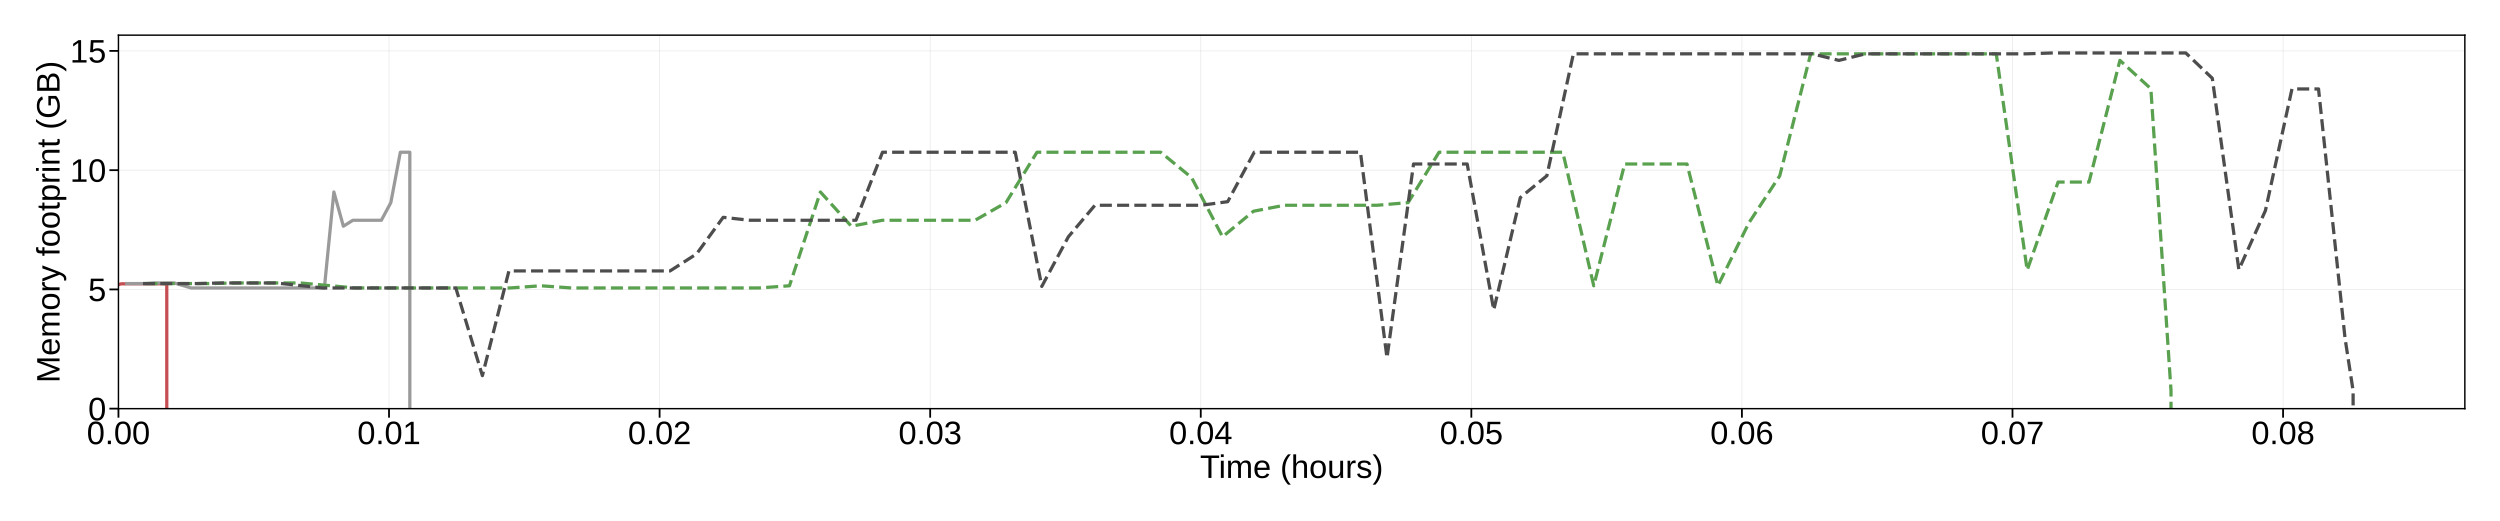
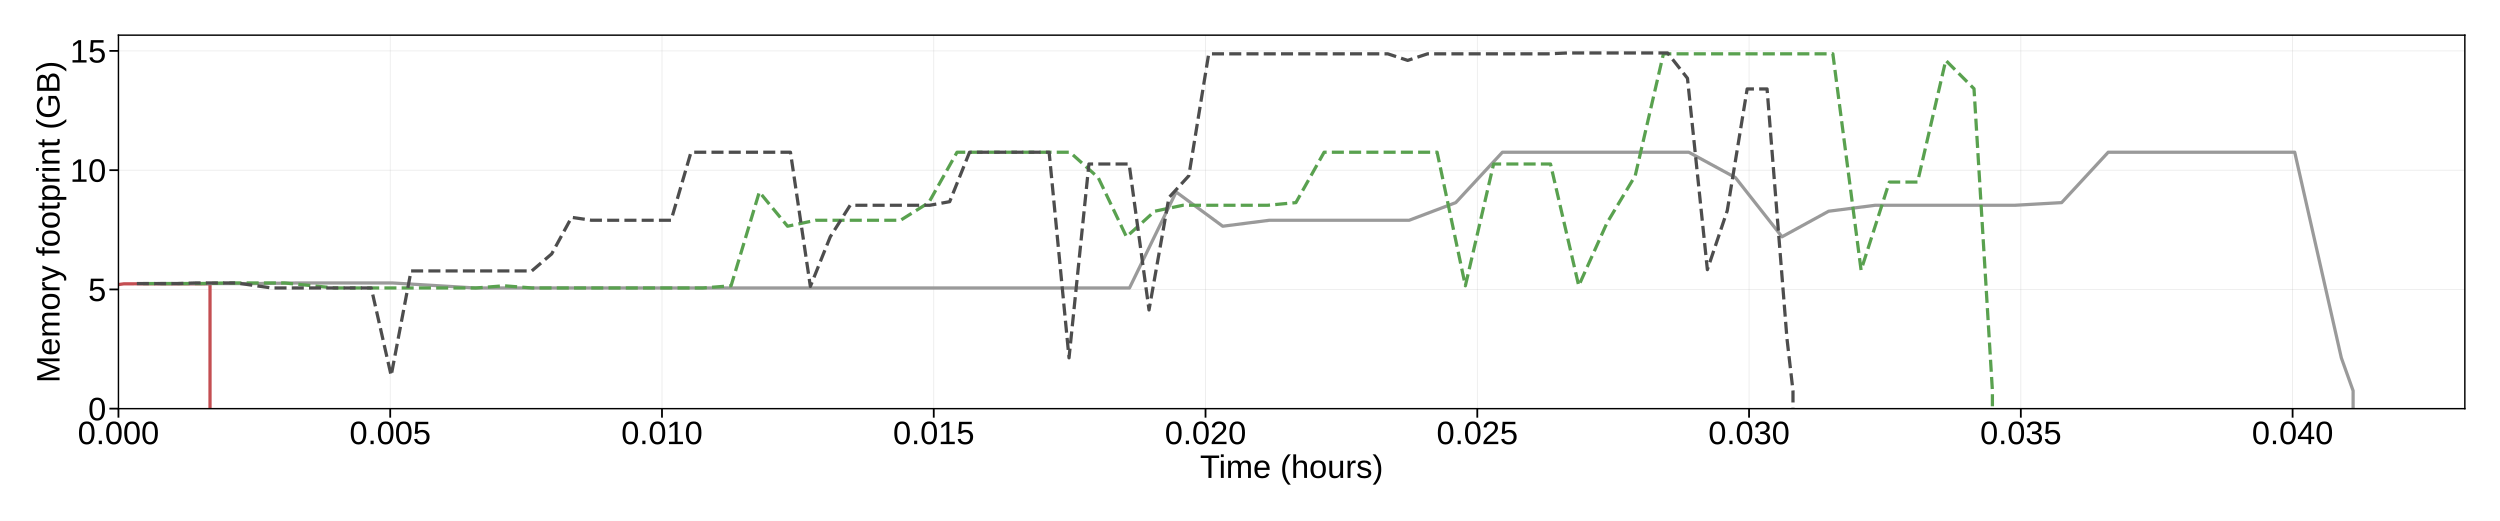
<svg xmlns="http://www.w3.org/2000/svg" xmlns:xlink="http://www.w3.org/1999/xlink" width="2764.8pt" height="576pt" viewBox="0 0 2764.8 576" version="1.1">
  <defs>
    <style type="text/css">*{stroke-linejoin: round; stroke-linecap: butt}</style>
  </defs>
  <g id="figure_1">
    <g id="patch_1">
      <path d="M 0 576  L 2764.8 576  L 2764.8 0  L 0 0  z " style="fill: #ffffff" />
    </g>
    <g id="axes_1">
      <g id="patch_2">
        <path d="M 130.99 451.94  L 2725.92 451.94  L 2725.92 38.88  L 130.99 38.88  z " style="fill: #ffffff" />
      </g>
      <g id="matplotlib.axis_1">
        <g id="xtick_1">
          <g id="line2d_1">
-             <path d="M 130.99 451.94  L 130.99 38.88  " clip-path="url(#pfb79a84e37)" style="fill: none; stroke: #b0b0b0; stroke-opacity: 0.3; stroke-width: 0.8; stroke-linecap: square" />
+             <path d="M 130.99 451.94  L 130.99 38.88  " clip-path="url(#p4448328b2a)" style="fill: none; stroke: #b0b0b0; stroke-opacity: 0.3; stroke-width: 0.8; stroke-linecap: square" />
          </g>
          <g id="line2d_2">
            <defs>
-               <path id="m899b700fa6" d="M 0 0  L 0 10  " style="stroke: #000000; stroke-width: 2" />
+               <path id="maeda82754c" d="M 0 0  L 0 10  " style="stroke: #000000; stroke-width: 2" />
            </defs>
            <g>
-               <use xlink:href="#m899b700fa6" x="130.99" y="451.94" style="stroke: #000000; stroke-width: 2" />
+               <use xlink:href="#maeda82754c" x="130.99" y="451.94" style="stroke: #000000; stroke-width: 2" />
            </g>
          </g>
          <g id="text_1">
-             <text style="font-size: 36px; font-family: 'Arial', 'DejaVu Sans', 'Liberation Sans', sans-serif; text-anchor: middle" x="130.99" y="491.208" transform="rotate(-0 130.99 491.2081)">0.00</text>
+             <text style="font-size: 36px; font-family: 'Arial', 'DejaVu Sans', 'Liberation Sans', sans-serif; text-anchor: middle" x="130.99" y="491.208" transform="rotate(-0 130.99 491.2081)">0.000</text>
          </g>
        </g>
        <g id="xtick_2">
          <g id="line2d_3">
-             <path d="M 430.228 451.94  L 430.228 38.88  " clip-path="url(#pfb79a84e37)" style="fill: none; stroke: #b0b0b0; stroke-opacity: 0.3; stroke-width: 0.8; stroke-linecap: square" />
+             <path d="M 431.545 451.94  L 431.545 38.88  " clip-path="url(#p4448328b2a)" style="fill: none; stroke: #b0b0b0; stroke-opacity: 0.3; stroke-width: 0.8; stroke-linecap: square" />
          </g>
          <g id="line2d_4">
            <g>
-               <use xlink:href="#m899b700fa6" x="430.228" y="451.94" style="stroke: #000000; stroke-width: 2" />
+               <use xlink:href="#maeda82754c" x="431.545" y="451.94" style="stroke: #000000; stroke-width: 2" />
            </g>
          </g>
          <g id="text_2">
-             <text style="font-size: 36px; font-family: 'Arial', 'DejaVu Sans', 'Liberation Sans', sans-serif; text-anchor: middle" x="430.228" y="491.208" transform="rotate(-0 430.2279 491.2081)">0.01</text>
+             <text style="font-size: 36px; font-family: 'Arial', 'DejaVu Sans', 'Liberation Sans', sans-serif; text-anchor: middle" x="431.545" y="491.208" transform="rotate(-0 431.5452 491.2081)">0.005</text>
          </g>
        </g>
        <g id="xtick_3">
          <g id="line2d_5">
-             <path d="M 729.466 451.94  L 729.466 38.88  " clip-path="url(#pfb79a84e37)" style="fill: none; stroke: #b0b0b0; stroke-opacity: 0.3; stroke-width: 0.8; stroke-linecap: square" />
+             <path d="M 732.1 451.94  L 732.1 38.88  " clip-path="url(#p4448328b2a)" style="fill: none; stroke: #b0b0b0; stroke-opacity: 0.3; stroke-width: 0.8; stroke-linecap: square" />
          </g>
          <g id="line2d_6">
            <g>
-               <use xlink:href="#m899b700fa6" x="729.466" y="451.94" style="stroke: #000000; stroke-width: 2" />
+               <use xlink:href="#maeda82754c" x="732.1" y="451.94" style="stroke: #000000; stroke-width: 2" />
            </g>
          </g>
          <g id="text_3">
-             <text style="font-size: 36px; font-family: 'Arial', 'DejaVu Sans', 'Liberation Sans', sans-serif; text-anchor: middle" x="729.466" y="491.208" transform="rotate(-0 729.4658 491.2081)">0.02</text>
+             <text style="font-size: 36px; font-family: 'Arial', 'DejaVu Sans', 'Liberation Sans', sans-serif; text-anchor: middle" x="732.1" y="491.208" transform="rotate(-0 732.1004 491.2081)">0.010</text>
          </g>
        </g>
        <g id="xtick_4">
          <g id="line2d_7">
-             <path d="M 1028.704 451.94  L 1028.704 38.88  " clip-path="url(#pfb79a84e37)" style="fill: none; stroke: #b0b0b0; stroke-opacity: 0.3; stroke-width: 0.8; stroke-linecap: square" />
+             <path d="M 1032.656 451.94  L 1032.656 38.88  " clip-path="url(#p4448328b2a)" style="fill: none; stroke: #b0b0b0; stroke-opacity: 0.3; stroke-width: 0.8; stroke-linecap: square" />
          </g>
          <g id="line2d_8">
            <g>
-               <use xlink:href="#m899b700fa6" x="1028.704" y="451.94" style="stroke: #000000; stroke-width: 2" />
+               <use xlink:href="#maeda82754c" x="1032.656" y="451.94" style="stroke: #000000; stroke-width: 2" />
            </g>
          </g>
          <g id="text_4">
-             <text style="font-size: 36px; font-family: 'Arial', 'DejaVu Sans', 'Liberation Sans', sans-serif; text-anchor: middle" x="1028.704" y="491.208" transform="rotate(-0 1028.704 491.2081)">0.03</text>
+             <text style="font-size: 36px; font-family: 'Arial', 'DejaVu Sans', 'Liberation Sans', sans-serif; text-anchor: middle" x="1032.656" y="491.208" transform="rotate(-0 1032.656 491.2081)">0.015</text>
          </g>
        </g>
        <g id="xtick_5">
          <g id="line2d_9">
-             <path d="M 1327.942 451.94  L 1327.942 38.88  " clip-path="url(#pfb79a84e37)" style="fill: none; stroke: #b0b0b0; stroke-opacity: 0.3; stroke-width: 0.8; stroke-linecap: square" />
+             <path d="M 1333.211 451.94  L 1333.211 38.88  " clip-path="url(#p4448328b2a)" style="fill: none; stroke: #b0b0b0; stroke-opacity: 0.3; stroke-width: 0.8; stroke-linecap: square" />
          </g>
          <g id="line2d_10">
            <g>
-               <use xlink:href="#m899b700fa6" x="1327.942" y="451.94" style="stroke: #000000; stroke-width: 2" />
+               <use xlink:href="#maeda82754c" x="1333.211" y="451.94" style="stroke: #000000; stroke-width: 2" />
            </g>
          </g>
          <g id="text_5">
-             <text style="font-size: 36px; font-family: 'Arial', 'DejaVu Sans', 'Liberation Sans', sans-serif; text-anchor: middle" x="1327.942" y="491.208" transform="rotate(-0 1327.942 491.2081)">0.04</text>
+             <text style="font-size: 36px; font-family: 'Arial', 'DejaVu Sans', 'Liberation Sans', sans-serif; text-anchor: middle" x="1333.211" y="491.208" transform="rotate(-0 1333.211 491.2081)">0.020</text>
          </g>
        </g>
        <g id="xtick_6">
          <g id="line2d_11">
-             <path d="M 1627.18 451.94  L 1627.18 38.88  " clip-path="url(#pfb79a84e37)" style="fill: none; stroke: #b0b0b0; stroke-opacity: 0.3; stroke-width: 0.8; stroke-linecap: square" />
+             <path d="M 1633.766 451.94  L 1633.766 38.88  " clip-path="url(#p4448328b2a)" style="fill: none; stroke: #b0b0b0; stroke-opacity: 0.3; stroke-width: 0.8; stroke-linecap: square" />
          </g>
          <g id="line2d_12">
            <g>
-               <use xlink:href="#m899b700fa6" x="1627.18" y="451.94" style="stroke: #000000; stroke-width: 2" />
+               <use xlink:href="#maeda82754c" x="1633.766" y="451.94" style="stroke: #000000; stroke-width: 2" />
            </g>
          </g>
          <g id="text_6">
-             <text style="font-size: 36px; font-family: 'Arial', 'DejaVu Sans', 'Liberation Sans', sans-serif; text-anchor: middle" x="1627.18" y="491.208" transform="rotate(-0 1627.18 491.2081)">0.05</text>
+             <text style="font-size: 36px; font-family: 'Arial', 'DejaVu Sans', 'Liberation Sans', sans-serif; text-anchor: middle" x="1633.766" y="491.208" transform="rotate(-0 1633.766 491.2081)">0.025</text>
          </g>
        </g>
        <g id="xtick_7">
          <g id="line2d_13">
-             <path d="M 1926.418 451.94  L 1926.418 38.88  " clip-path="url(#pfb79a84e37)" style="fill: none; stroke: #b0b0b0; stroke-opacity: 0.3; stroke-width: 0.8; stroke-linecap: square" />
+             <path d="M 1934.321 451.94  L 1934.321 38.88  " clip-path="url(#p4448328b2a)" style="fill: none; stroke: #b0b0b0; stroke-opacity: 0.3; stroke-width: 0.8; stroke-linecap: square" />
          </g>
          <g id="line2d_14">
            <g>
-               <use xlink:href="#m899b700fa6" x="1926.418" y="451.94" style="stroke: #000000; stroke-width: 2" />
+               <use xlink:href="#maeda82754c" x="1934.321" y="451.94" style="stroke: #000000; stroke-width: 2" />
            </g>
          </g>
          <g id="text_7">
-             <text style="font-size: 36px; font-family: 'Arial', 'DejaVu Sans', 'Liberation Sans', sans-serif; text-anchor: middle" x="1926.418" y="491.208" transform="rotate(-0 1926.418 491.2081)">0.06</text>
+             <text style="font-size: 36px; font-family: 'Arial', 'DejaVu Sans', 'Liberation Sans', sans-serif; text-anchor: middle" x="1934.321" y="491.208" transform="rotate(-0 1934.321 491.2081)">0.030</text>
          </g>
        </g>
        <g id="xtick_8">
          <g id="line2d_15">
-             <path d="M 2225.655 451.94  L 2225.655 38.88  " clip-path="url(#pfb79a84e37)" style="fill: none; stroke: #b0b0b0; stroke-opacity: 0.3; stroke-width: 0.8; stroke-linecap: square" />
+             <path d="M 2234.876 451.94  L 2234.876 38.88  " clip-path="url(#p4448328b2a)" style="fill: none; stroke: #b0b0b0; stroke-opacity: 0.3; stroke-width: 0.8; stroke-linecap: square" />
          </g>
          <g id="line2d_16">
            <g>
-               <use xlink:href="#m899b700fa6" x="2225.655" y="451.94" style="stroke: #000000; stroke-width: 2" />
+               <use xlink:href="#maeda82754c" x="2234.876" y="451.94" style="stroke: #000000; stroke-width: 2" />
            </g>
          </g>
          <g id="text_8">
-             <text style="font-size: 36px; font-family: 'Arial', 'DejaVu Sans', 'Liberation Sans', sans-serif; text-anchor: middle" x="2225.655" y="491.208" transform="rotate(-0 2225.655 491.2081)">0.07</text>
+             <text style="font-size: 36px; font-family: 'Arial', 'DejaVu Sans', 'Liberation Sans', sans-serif; text-anchor: middle" x="2234.876" y="491.208" transform="rotate(-0 2234.876 491.2081)">0.035</text>
          </g>
        </g>
        <g id="xtick_9">
          <g id="line2d_17">
-             <path d="M 2524.893 451.94  L 2524.893 38.88  " clip-path="url(#pfb79a84e37)" style="fill: none; stroke: #b0b0b0; stroke-opacity: 0.3; stroke-width: 0.8; stroke-linecap: square" />
+             <path d="M 2535.432 451.94  L 2535.432 38.88  " clip-path="url(#p4448328b2a)" style="fill: none; stroke: #b0b0b0; stroke-opacity: 0.3; stroke-width: 0.8; stroke-linecap: square" />
          </g>
          <g id="line2d_18">
            <g>
-               <use xlink:href="#m899b700fa6" x="2524.893" y="451.94" style="stroke: #000000; stroke-width: 2" />
+               <use xlink:href="#maeda82754c" x="2535.432" y="451.94" style="stroke: #000000; stroke-width: 2" />
            </g>
          </g>
          <g id="text_9">
-             <text style="font-size: 36px; font-family: 'Arial', 'DejaVu Sans', 'Liberation Sans', sans-serif; text-anchor: middle" x="2524.893" y="491.208" transform="rotate(-0 2524.893 491.2081)">0.08</text>
+             <text style="font-size: 36px; font-family: 'Arial', 'DejaVu Sans', 'Liberation Sans', sans-serif; text-anchor: middle" x="2535.432" y="491.208" transform="rotate(-0 2535.432 491.2081)">0.040</text>
          </g>
        </g>
        <g id="text_10">
          <text style="font-size: 36px; font-family: 'Arial', 'DejaVu Sans', 'Liberation Sans', sans-serif; text-anchor: middle" x="1428.455" y="528.57" transform="rotate(-0 1428.455 528.57)">Time (hours)</text>
        </g>
      </g>
      <g id="matplotlib.axis_2">
        <g id="ytick_1">
          <g id="line2d_19">
-             <path d="M 130.99 451.94  L 2725.92 451.94  " clip-path="url(#pfb79a84e37)" style="fill: none; stroke: #b0b0b0; stroke-opacity: 0.3; stroke-width: 0.8; stroke-linecap: square" />
+             <path d="M 130.99 451.94  L 2725.92 451.94  " clip-path="url(#p4448328b2a)" style="fill: none; stroke: #b0b0b0; stroke-opacity: 0.3; stroke-width: 0.8; stroke-linecap: square" />
          </g>
          <g id="line2d_20">
            <defs>
-               <path id="mc57c1f00e9" d="M 0 0  L -10 0  " style="stroke: #000000; stroke-width: 2" />
+               <path id="m211f6381be" d="M 0 0  L -10 0  " style="stroke: #000000; stroke-width: 2" />
            </defs>
            <g>
-               <use xlink:href="#mc57c1f00e9" x="130.99" y="451.94" style="stroke: #000000; stroke-width: 2" />
+               <use xlink:href="#m211f6381be" x="130.99" y="451.94" style="stroke: #000000; stroke-width: 2" />
            </g>
          </g>
          <g id="text_11">
            <text style="font-size: 36px; font-family: 'Arial', 'DejaVu Sans', 'Liberation Sans', sans-serif; text-anchor: end" x="117.49" y="464.824" transform="rotate(-0 117.49 464.8241)">0</text>
          </g>
        </g>
        <g id="ytick_2">
          <g id="line2d_21">
-             <path d="M 130.99 320.057  L 2725.92 320.057  " clip-path="url(#pfb79a84e37)" style="fill: none; stroke: #b0b0b0; stroke-opacity: 0.3; stroke-width: 0.8; stroke-linecap: square" />
+             <path d="M 130.99 320.057  L 2725.92 320.057  " clip-path="url(#p4448328b2a)" style="fill: none; stroke: #b0b0b0; stroke-opacity: 0.3; stroke-width: 0.8; stroke-linecap: square" />
          </g>
          <g id="line2d_22">
            <g>
-               <use xlink:href="#mc57c1f00e9" x="130.99" y="320.057" style="stroke: #000000; stroke-width: 2" />
+               <use xlink:href="#m211f6381be" x="130.99" y="320.057" style="stroke: #000000; stroke-width: 2" />
            </g>
          </g>
          <g id="text_12">
            <text style="font-size: 36px; font-family: 'Arial', 'DejaVu Sans', 'Liberation Sans', sans-serif; text-anchor: end" x="117.49" y="332.942" transform="rotate(-0 117.49 332.9415)">5</text>
          </g>
        </g>
        <g id="ytick_3">
          <g id="line2d_23">
-             <path d="M 130.99 188.175  L 2725.92 188.175  " clip-path="url(#pfb79a84e37)" style="fill: none; stroke: #b0b0b0; stroke-opacity: 0.3; stroke-width: 0.8; stroke-linecap: square" />
+             <path d="M 130.99 188.175  L 2725.92 188.175  " clip-path="url(#p4448328b2a)" style="fill: none; stroke: #b0b0b0; stroke-opacity: 0.3; stroke-width: 0.8; stroke-linecap: square" />
          </g>
          <g id="line2d_24">
            <g>
-               <use xlink:href="#mc57c1f00e9" x="130.99" y="188.175" style="stroke: #000000; stroke-width: 2" />
+               <use xlink:href="#m211f6381be" x="130.99" y="188.175" style="stroke: #000000; stroke-width: 2" />
            </g>
          </g>
          <g id="text_13">
            <text style="font-size: 36px; font-family: 'Arial', 'DejaVu Sans', 'Liberation Sans', sans-serif; text-anchor: end" x="117.49" y="201.059" transform="rotate(-0 117.49 201.059)">10</text>
          </g>
        </g>
        <g id="ytick_4">
          <g id="line2d_25">
-             <path d="M 130.99 56.292  L 2725.92 56.292  " clip-path="url(#pfb79a84e37)" style="fill: none; stroke: #b0b0b0; stroke-opacity: 0.3; stroke-width: 0.8; stroke-linecap: square" />
+             <path d="M 130.99 56.292  L 2725.92 56.292  " clip-path="url(#p4448328b2a)" style="fill: none; stroke: #b0b0b0; stroke-opacity: 0.3; stroke-width: 0.8; stroke-linecap: square" />
          </g>
          <g id="line2d_26">
            <g>
-               <use xlink:href="#mc57c1f00e9" x="130.99" y="56.292" style="stroke: #000000; stroke-width: 2" />
+               <use xlink:href="#m211f6381be" x="130.99" y="56.292" style="stroke: #000000; stroke-width: 2" />
            </g>
          </g>
          <g id="text_14">
            <text style="font-size: 36px; font-family: 'Arial', 'DejaVu Sans', 'Liberation Sans', sans-serif; text-anchor: end" x="117.49" y="69.177" transform="rotate(-0 117.49 69.17651)">15</text>
          </g>
        </g>
        <g id="text_15">
          <text style="font-size: 36px; font-family: 'Arial', 'DejaVu Sans', 'Liberation Sans', sans-serif; text-anchor: middle" x="65.874" y="245.41" transform="rotate(-90 65.87438 245.41)">Memory footprint (GB)</text>
        </g>
      </g>
      <g id="line2d_27">
-         <path d="M 131.989 314.43  L 133.944 313.915  L 135.906 313.915  L 137.84 313.915  L 139.793 313.863  L 141.738 313.863  L 143.693 313.863  L 145.625 313.863  L 147.551 313.863  L 149.513 313.863  L 151.444 313.863  L 153.374 313.863  L 155.311 313.863  L 157.24 313.863  L 159.169 313.863  L 161.099 313.863  L 163.035 313.863  L 164.979 313.863  L 166.906 313.863  L 168.882 313.863  L 170.829 313.863  L 172.781 313.863  L 174.727 313.863  L 176.682 313.863  L 178.636 313.863  L 180.58 313.863  L 182.508 313.863  L 184.446 313.863  L 184.446 451.94  " clip-path="url(#pfb79a84e37)" style="fill: none; stroke: #c44e52; stroke-width: 3.6; stroke-linecap: square" />
+         <path d="M 132.954 314.43  L 136.796 313.915  L 140.654 313.915  L 144.456 313.915  L 148.295 313.863  L 152.117 313.863  L 155.96 313.863  L 159.758 313.863  L 163.546 313.863  L 167.401 313.863  L 171.199 313.863  L 174.991 313.863  L 178.8 313.863  L 182.592 313.863  L 186.383 313.863  L 190.177 313.863  L 193.982 313.863  L 197.804 313.863  L 201.593 313.863  L 205.478 313.863  L 209.304 313.863  L 213.141 313.863  L 216.966 313.863  L 220.809 313.863  L 224.651 313.863  L 228.473 313.863  L 232.263 313.863  L 232.263 451.94  " clip-path="url(#p4448328b2a)" style="fill: none; stroke: #c44e52; stroke-width: 3.6; stroke-linecap: square" />
      </g>
      <g id="line2d_28">
-         <path d="M 140.166 313.631  L 150.666 313.631  L 161.164 313.631  L 171.662 312.91  L 182.162 312.91  L 192.657 312.91  L 211.365 318.473  L 221.858 318.473  L 232.356 318.473  L 242.85 318.473  L 253.347 318.473  L 263.844 318.473  L 274.345 318.473  L 284.84 318.473  L 295.337 318.473  L 305.832 318.473  L 316.33 318.473  L 326.822 318.473  L 337.319 318.473  L 348.24 318.473  L 358.738 318.473  L 369.244 212.315  L 379.739 250.191  L 390.238 243.597  L 400.739 243.597  L 411.238 243.597  L 421.734 243.597  L 432.232 224.072  L 442.733 168.383  L 453.233 168.383  L 453.233 451.94  " clip-path="url(#pfb79a84e37)" style="fill: none; stroke: #9a9a9a; stroke-width: 3.6; stroke-linecap: square" />
+         <path d="M 176.041 313.631  L 227.591 313.631  L 279.132 313.631  L 330.669 312.91  L 382.221 312.91  L 433.749 312.91  L 525.595 318.473  L 577.111 318.473  L 628.653 318.473  L 680.171 318.473  L 731.71 318.473  L 783.245 318.473  L 834.798 318.473  L 886.323 318.473  L 937.857 318.473  L 989.387 318.473  L 1040.923 318.473  L 1092.434 318.473  L 1143.972 318.473  L 1197.587 318.473  L 1249.129 318.473  L 1300.711 212.315  L 1352.235 250.191  L 1403.783 243.597  L 1455.335 243.597  L 1506.88 243.597  L 1558.414 243.597  L 1609.951 224.072  L 1661.505 168.383  L 1713.059 168.383  L 1764.607 168.383  L 1816.149 168.383  L 1867.692 168.383  L 1919.231 196.408  L 1970.751 261.873  L 2022.313 233.603  L 2073.837 227.009  L 2125.38 227.009  L 2176.908 227.009  L 2228.456 227.009  L 2280.005 224.072  L 2331.531 168.331  L 2383.104 168.331  L 2434.655 168.331  L 2486.211 168.331  L 2537.77 168.331  L 2589.328 395.729  L 2602.352 432.151  L 2602.352 451.94  " clip-path="url(#p4448328b2a)" style="fill: none; stroke: #9a9a9a; stroke-width: 3.6; stroke-linecap: square" />
      </g>
      <g id="line2d_29">
-         <path d="M 160.88 313.631  L 195.087 313.631  L 229.306 313.631  L 263.521 312.91  L 297.726 312.91  L 331.927 312.91  L 392.887 318.473  L 427.1 318.473  L 461.286 318.473  L 495.463 318.473  L 529.673 318.473  L 563.883 318.473  L 598.098 316.052  L 632.307 318.473  L 666.506 318.473  L 700.7 318.473  L 734.9 318.473  L 769.092 318.473  L 803.298 318.473  L 838.875 318.473  L 873.075 316.052  L 907.304 212.315  L 941.513 250.191  L 975.722 243.597  L 1009.932 243.597  L 1044.14 243.597  L 1078.361 243.597  L 1112.566 224.072  L 1146.776 168.383  L 1180.989 168.383  L 1215.202 168.383  L 1249.41 168.383  L 1283.616 168.383  L 1317.824 196.408  L 1352.02 261.873  L 1386.238 233.603  L 1420.435 227.009  L 1454.656 227.009  L 1488.845 227.009  L 1523.053 227.009  L 1557.274 224.072  L 1591.471 168.331  L 1625.691 168.331  L 1659.91 168.331  L 1694.107 168.331  L 1728.325 168.331  L 1762.55 316.052  L 1796.747 181.365  L 1830.933 181.365  L 1865.67 181.365  L 1899.864 316.052  L 1934.073 246.582  L 1968.265 194.399  L 2002.47 59.528  L 2036.675 59.528  L 2070.875 59.528  L 2105.071 59.528  L 2139.267 59.528  L 2173.481 59.528  L 2207.693 59.528  L 2241.894 298.773  L 2276.084 201.354  L 2310.273 201.354  L 2344.47 66.792  L 2378.676 98.114  L 2400.962 432.151  L 2400.962 451.94  " clip-path="url(#pfb79a84e37)" style="fill: none; stroke-dasharray: 13.32,5.76; stroke-dashoffset: 0; stroke: #59a14f; stroke-width: 3.6" />
+         <path d="M 158.28 313.631  L 189.51 313.631  L 220.751 313.631  L 251.989 312.91  L 283.218 312.91  L 314.442 312.91  L 370.098 318.473  L 401.334 318.473  L 432.545 318.473  L 463.748 318.473  L 494.981 318.473  L 526.215 318.473  L 557.452 316.052  L 588.685 318.473  L 619.908 318.473  L 651.127 318.473  L 682.35 318.473  L 713.567 318.473  L 744.797 318.473  L 777.278 318.473  L 808.502 316.052  L 839.752 212.315  L 870.985 250.191  L 902.217 243.597  L 933.45 243.597  L 964.682 243.597  L 995.925 243.597  L 1027.153 224.072  L 1058.387 168.383  L 1089.623 168.383  L 1120.859 168.383  L 1152.09 168.383  L 1183.32 168.383  L 1214.551 196.408  L 1245.771 261.873  L 1277.012 233.603  L 1308.233 227.009  L 1339.476 227.009  L 1370.691 227.009  L 1401.922 227.009  L 1433.165 224.072  L 1464.387 168.331  L 1495.629 168.331  L 1526.87 168.331  L 1558.092 168.331  L 1589.333 168.331  L 1620.579 316.052  L 1651.8 181.365  L 1683.012 181.365  L 1714.726 181.365  L 1745.944 316.052  L 1777.177 246.582  L 1808.394 194.399  L 1839.623 59.528  L 1870.851 59.528  L 1902.075 59.528  L 1933.296 59.528  L 1964.516 59.528  L 1995.753 59.528  L 2026.988 59.528  L 2058.213 298.773  L 2089.428 201.354  L 2120.642 201.354  L 2151.863 66.792  L 2183.093 98.114  L 2203.439 432.151  L 2203.439 451.94  " clip-path="url(#p4448328b2a)" style="fill: none; stroke-dasharray: 13.32,5.76; stroke-dashoffset: 0; stroke: #59a14f; stroke-width: 3.6" />
      </g>
      <g id="line2d_30">
-         <path d="M 158.145 313.631  L 187.502 313.631  L 216.865 313.631  L 246.222 312.91  L 275.581 312.91  L 304.962 312.91  L 357.285 318.473  L 386.652 318.473  L 416.002 318.473  L 445.376 318.473  L 474.743 318.473  L 504.105 318.473  L 533.477 415.429  L 562.824 299.629  L 592.174 299.629  L 621.529 299.629  L 650.881 299.629  L 680.238 299.629  L 709.602 299.629  L 741.007 299.629  L 770.395 280.784  L 799.77 240.352  L 829.134 243.584  L 858.509 243.597  L 887.873 243.597  L 917.239 243.597  L 946.601 243.597  L 975.961 168.383  L 1005.324 168.383  L 1034.683 168.383  L 1064.039 168.383  L 1093.403 168.383  L 1122.769 168.383  L 1152.144 316.751  L 1181.517 261.886  L 1210.889 227.009  L 1240.246 227.009  L 1269.613 227.009  L 1298.982 227.009  L 1328.367 227.009  L 1357.737 223.042  L 1387.09 168.331  L 1416.457 168.331  L 1445.815 168.331  L 1475.17 168.331  L 1504.533 168.331  L 1533.902 395.729  L 1563.26 181.365  L 1592.624 181.365  L 1622.597 181.365  L 1651.962 342.775  L 1681.33 218.505  L 1710.692 194.399  L 1740.051 59.528  L 1769.41 59.528  L 1798.784 59.528  L 1828.149 59.528  L 1857.507 59.528  L 1886.885 59.528  L 1916.261 59.528  L 1945.62 59.528  L 1974.973 59.528  L 2004.342 59.528  L 2033.708 66.792  L 2063.067 59.528  L 2092.435 59.528  L 2121.787 59.528  L 2152.985 59.528  L 2182.341 59.528  L 2211.702 59.528  L 2241.06 59.528  L 2270.43 58.55  L 2299.802 58.55  L 2329.163 58.55  L 2358.518 58.55  L 2387.883 58.55  L 2417.252 58.55  L 2446.629 86.575  L 2476.001 298.194  L 2505.363 232.933  L 2534.735 98.372  L 2564.104 98.372  L 2593.473 374.453  L 2602.352 432.151  L 2602.352 451.94  " clip-path="url(#pfb79a84e37)" style="fill: none; stroke-dasharray: 13.32,5.76; stroke-dashoffset: 0; stroke: #4d4d4d; stroke-width: 3.6" />
+         <path d="M 151.339 313.631  L 173.337 313.631  L 195.34 313.631  L 217.339 312.91  L 239.339 312.91  L 261.355 312.91  L 300.564 318.473  L 322.57 318.473  L 344.563 318.473  L 366.574 318.473  L 388.58 318.473  L 410.582 318.473  L 432.592 415.429  L 454.584 299.629  L 476.576 299.629  L 498.573 299.629  L 520.568 299.629  L 542.567 299.629  L 564.571 299.629  L 588.104 299.629  L 610.126 280.784  L 632.138 240.352  L 654.142 243.584  L 676.153 243.597  L 698.158 243.597  L 720.162 243.597  L 742.165 243.597  L 764.166 168.383  L 786.169 168.383  L 808.169 168.383  L 830.167 168.383  L 852.171 168.383  L 874.176 168.383  L 896.188 316.751  L 918.199 261.886  L 940.209 227.009  L 962.207 227.009  L 984.213 227.009  L 1006.221 227.009  L 1028.24 227.009  L 1050.248 223.042  L 1072.244 168.331  L 1094.25 168.331  L 1116.249 168.331  L 1138.246 168.331  L 1160.249 168.331  L 1182.257 395.729  L 1204.256 181.365  L 1226.26 181.365  L 1248.72 181.365  L 1270.724 342.775  L 1292.732 218.505  L 1314.734 194.399  L 1336.734 59.528  L 1358.734 59.528  L 1380.745 59.528  L 1402.75 59.528  L 1424.749 59.528  L 1446.763 59.528  L 1468.776 59.528  L 1490.777 59.528  L 1512.772 59.528  L 1534.78 59.528  L 1556.785 66.792  L 1578.785 59.528  L 1600.792 59.528  L 1622.787 59.528  L 1646.165 59.528  L 1668.163 59.528  L 1690.164 59.528  L 1712.163 59.528  L 1734.172 58.55  L 1756.181 58.55  L 1778.183 58.55  L 1800.18 58.55  L 1822.185 58.55  L 1844.192 58.55  L 1866.205 86.575  L 1888.215 298.194  L 1910.217 232.933  L 1932.227 98.372  L 1954.235 98.372  L 1976.243 374.453  L 1982.896 432.151  L 1982.896 451.94  " clip-path="url(#p4448328b2a)" style="fill: none; stroke-dasharray: 13.32,5.76; stroke-dashoffset: 0; stroke: #4d4d4d; stroke-width: 3.6" />
      </g>
      <g id="patch_3">
        <path d="M 130.99 451.94  L 130.99 38.88  " style="fill: none; stroke: #000000; stroke-width: 1.6; stroke-linejoin: miter; stroke-linecap: square" />
      </g>
      <g id="patch_4">
        <path d="M 2725.92 451.94  L 2725.92 38.88  " style="fill: none; stroke: #000000; stroke-width: 1.6; stroke-linejoin: miter; stroke-linecap: square" />
      </g>
      <g id="patch_5">
        <path d="M 130.99 451.94  L 2725.92 451.94  " style="fill: none; stroke: #000000; stroke-width: 1.6; stroke-linejoin: miter; stroke-linecap: square" />
      </g>
      <g id="patch_6">
        <path d="M 130.99 38.88  L 2725.92 38.88  " style="fill: none; stroke: #000000; stroke-width: 1.6; stroke-linejoin: miter; stroke-linecap: square" />
      </g>
    </g>
  </g>
  <defs>
-     <clipPath id="pfb79a84e37">
+     <clipPath id="p4448328b2a">
      <rect x="130.99" y="38.88" width="2594.93" height="413.06" />
    </clipPath>
  </defs>
</svg>
